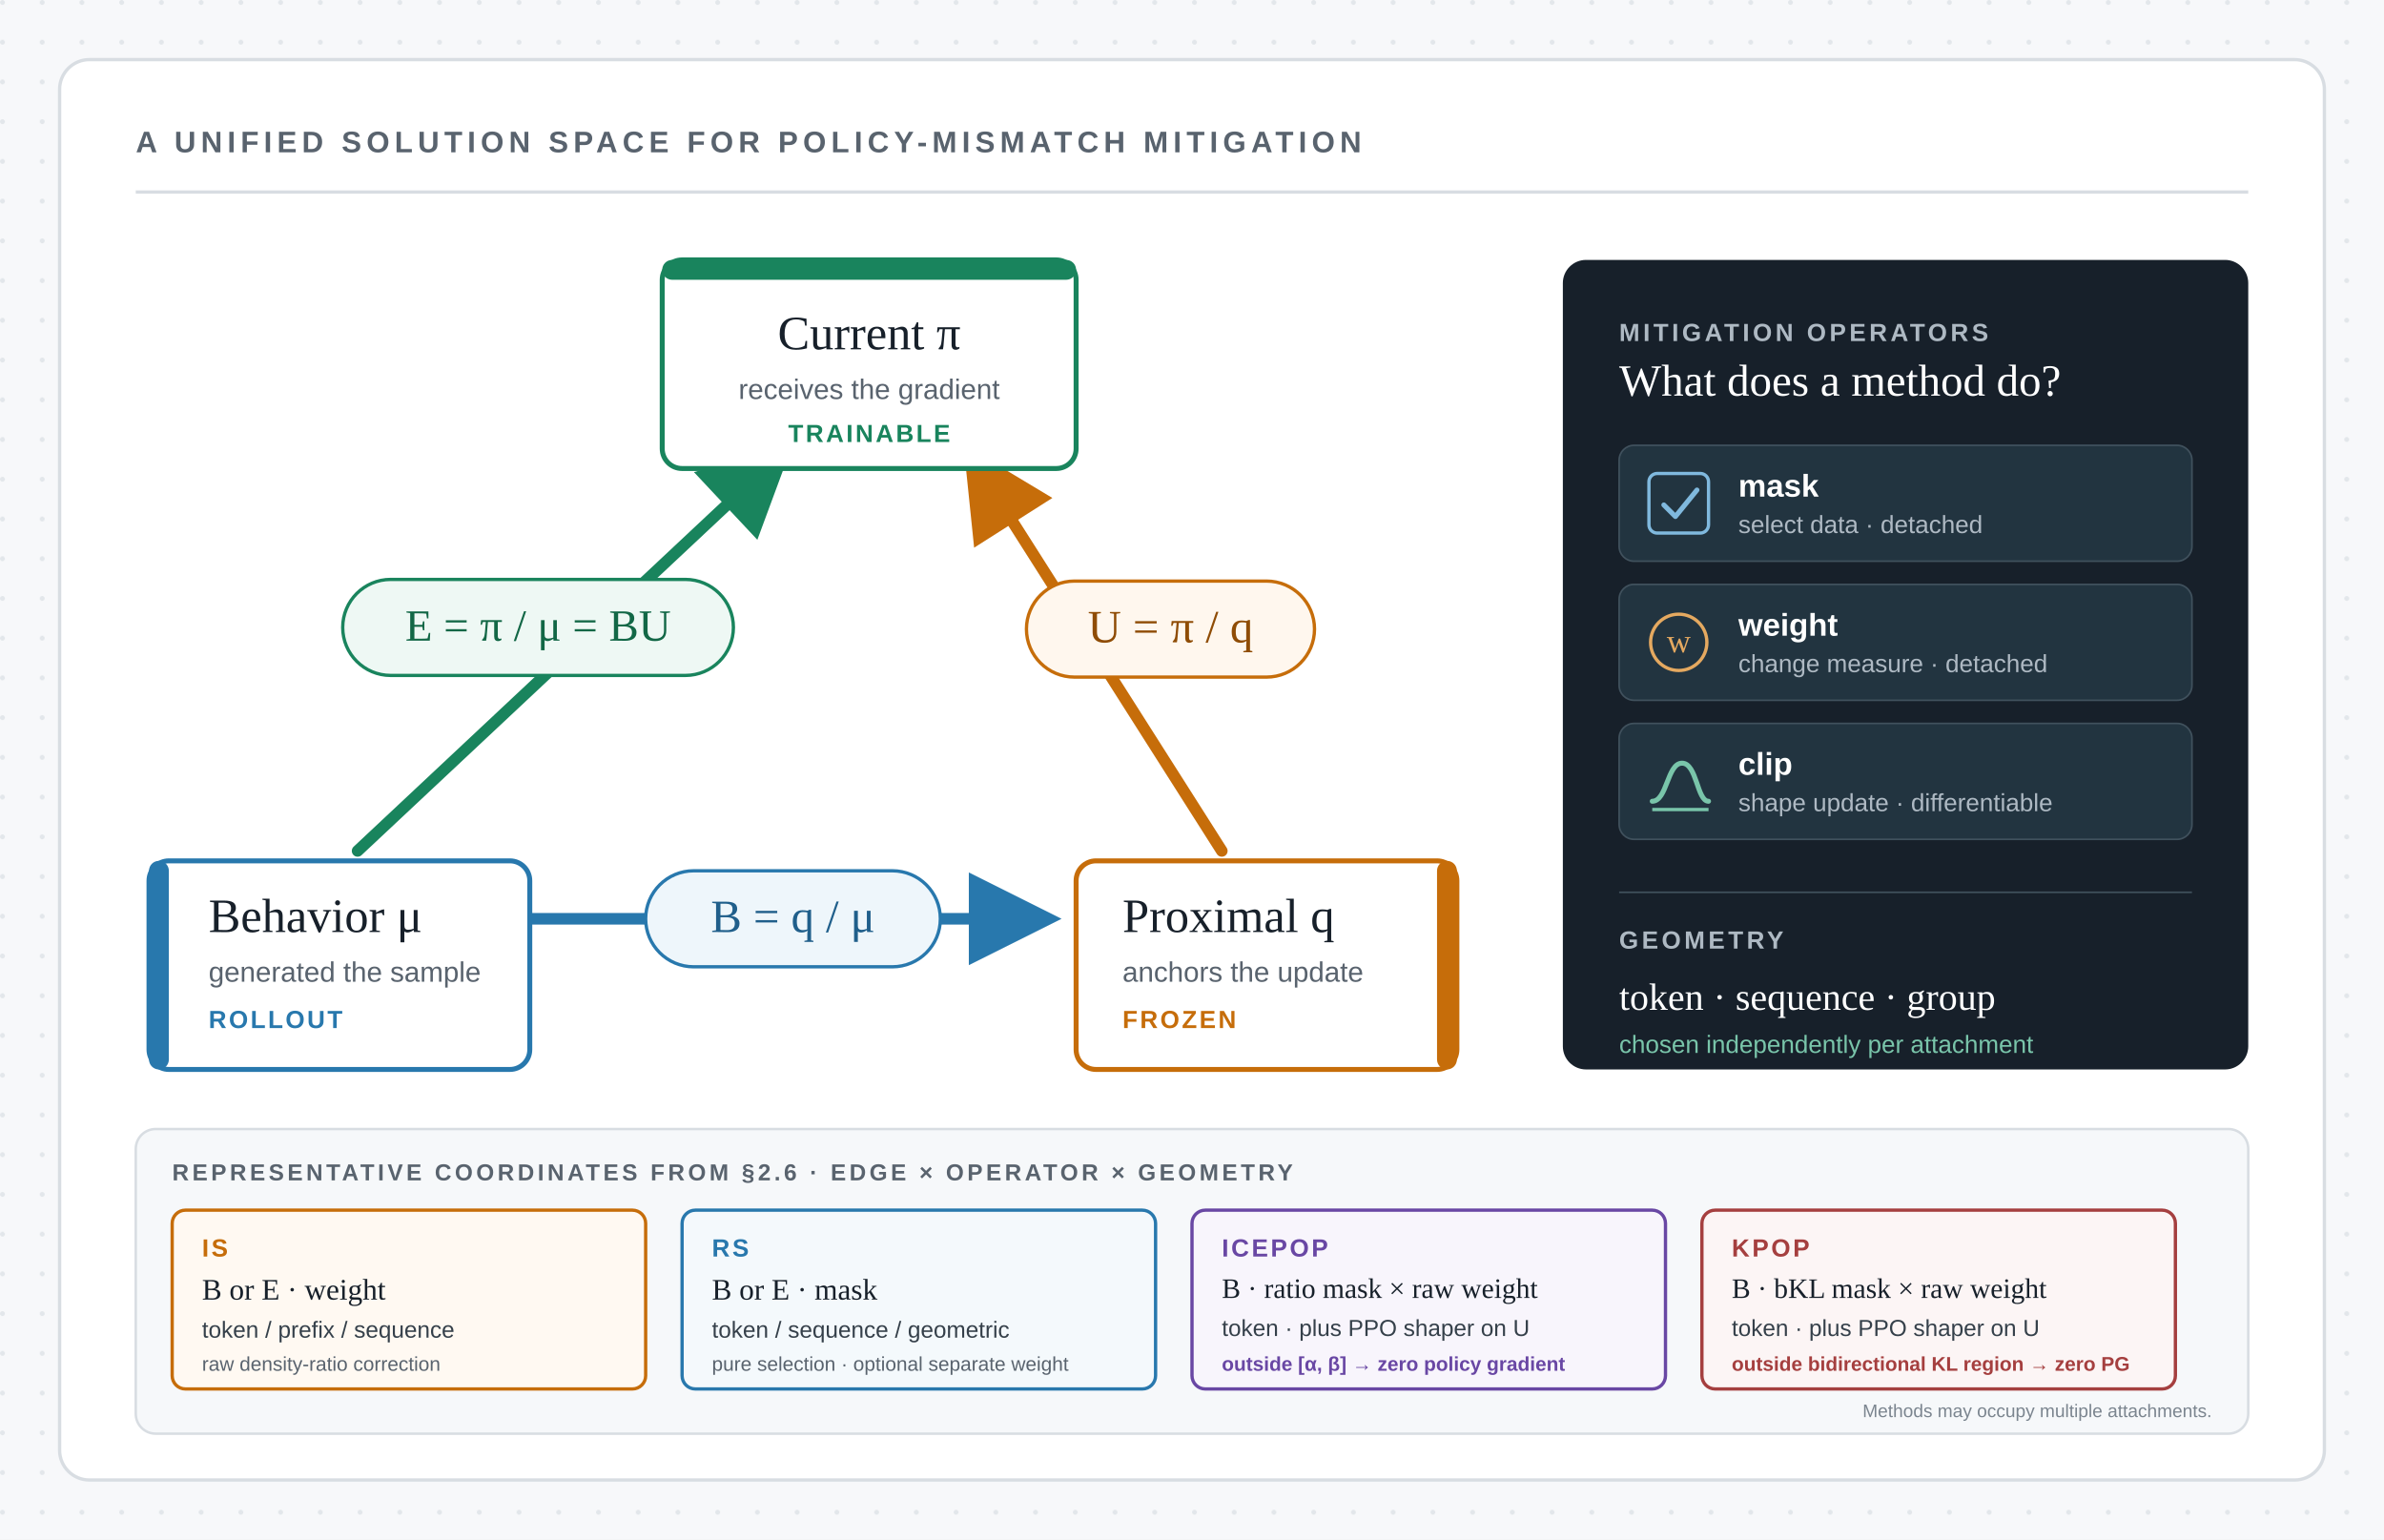
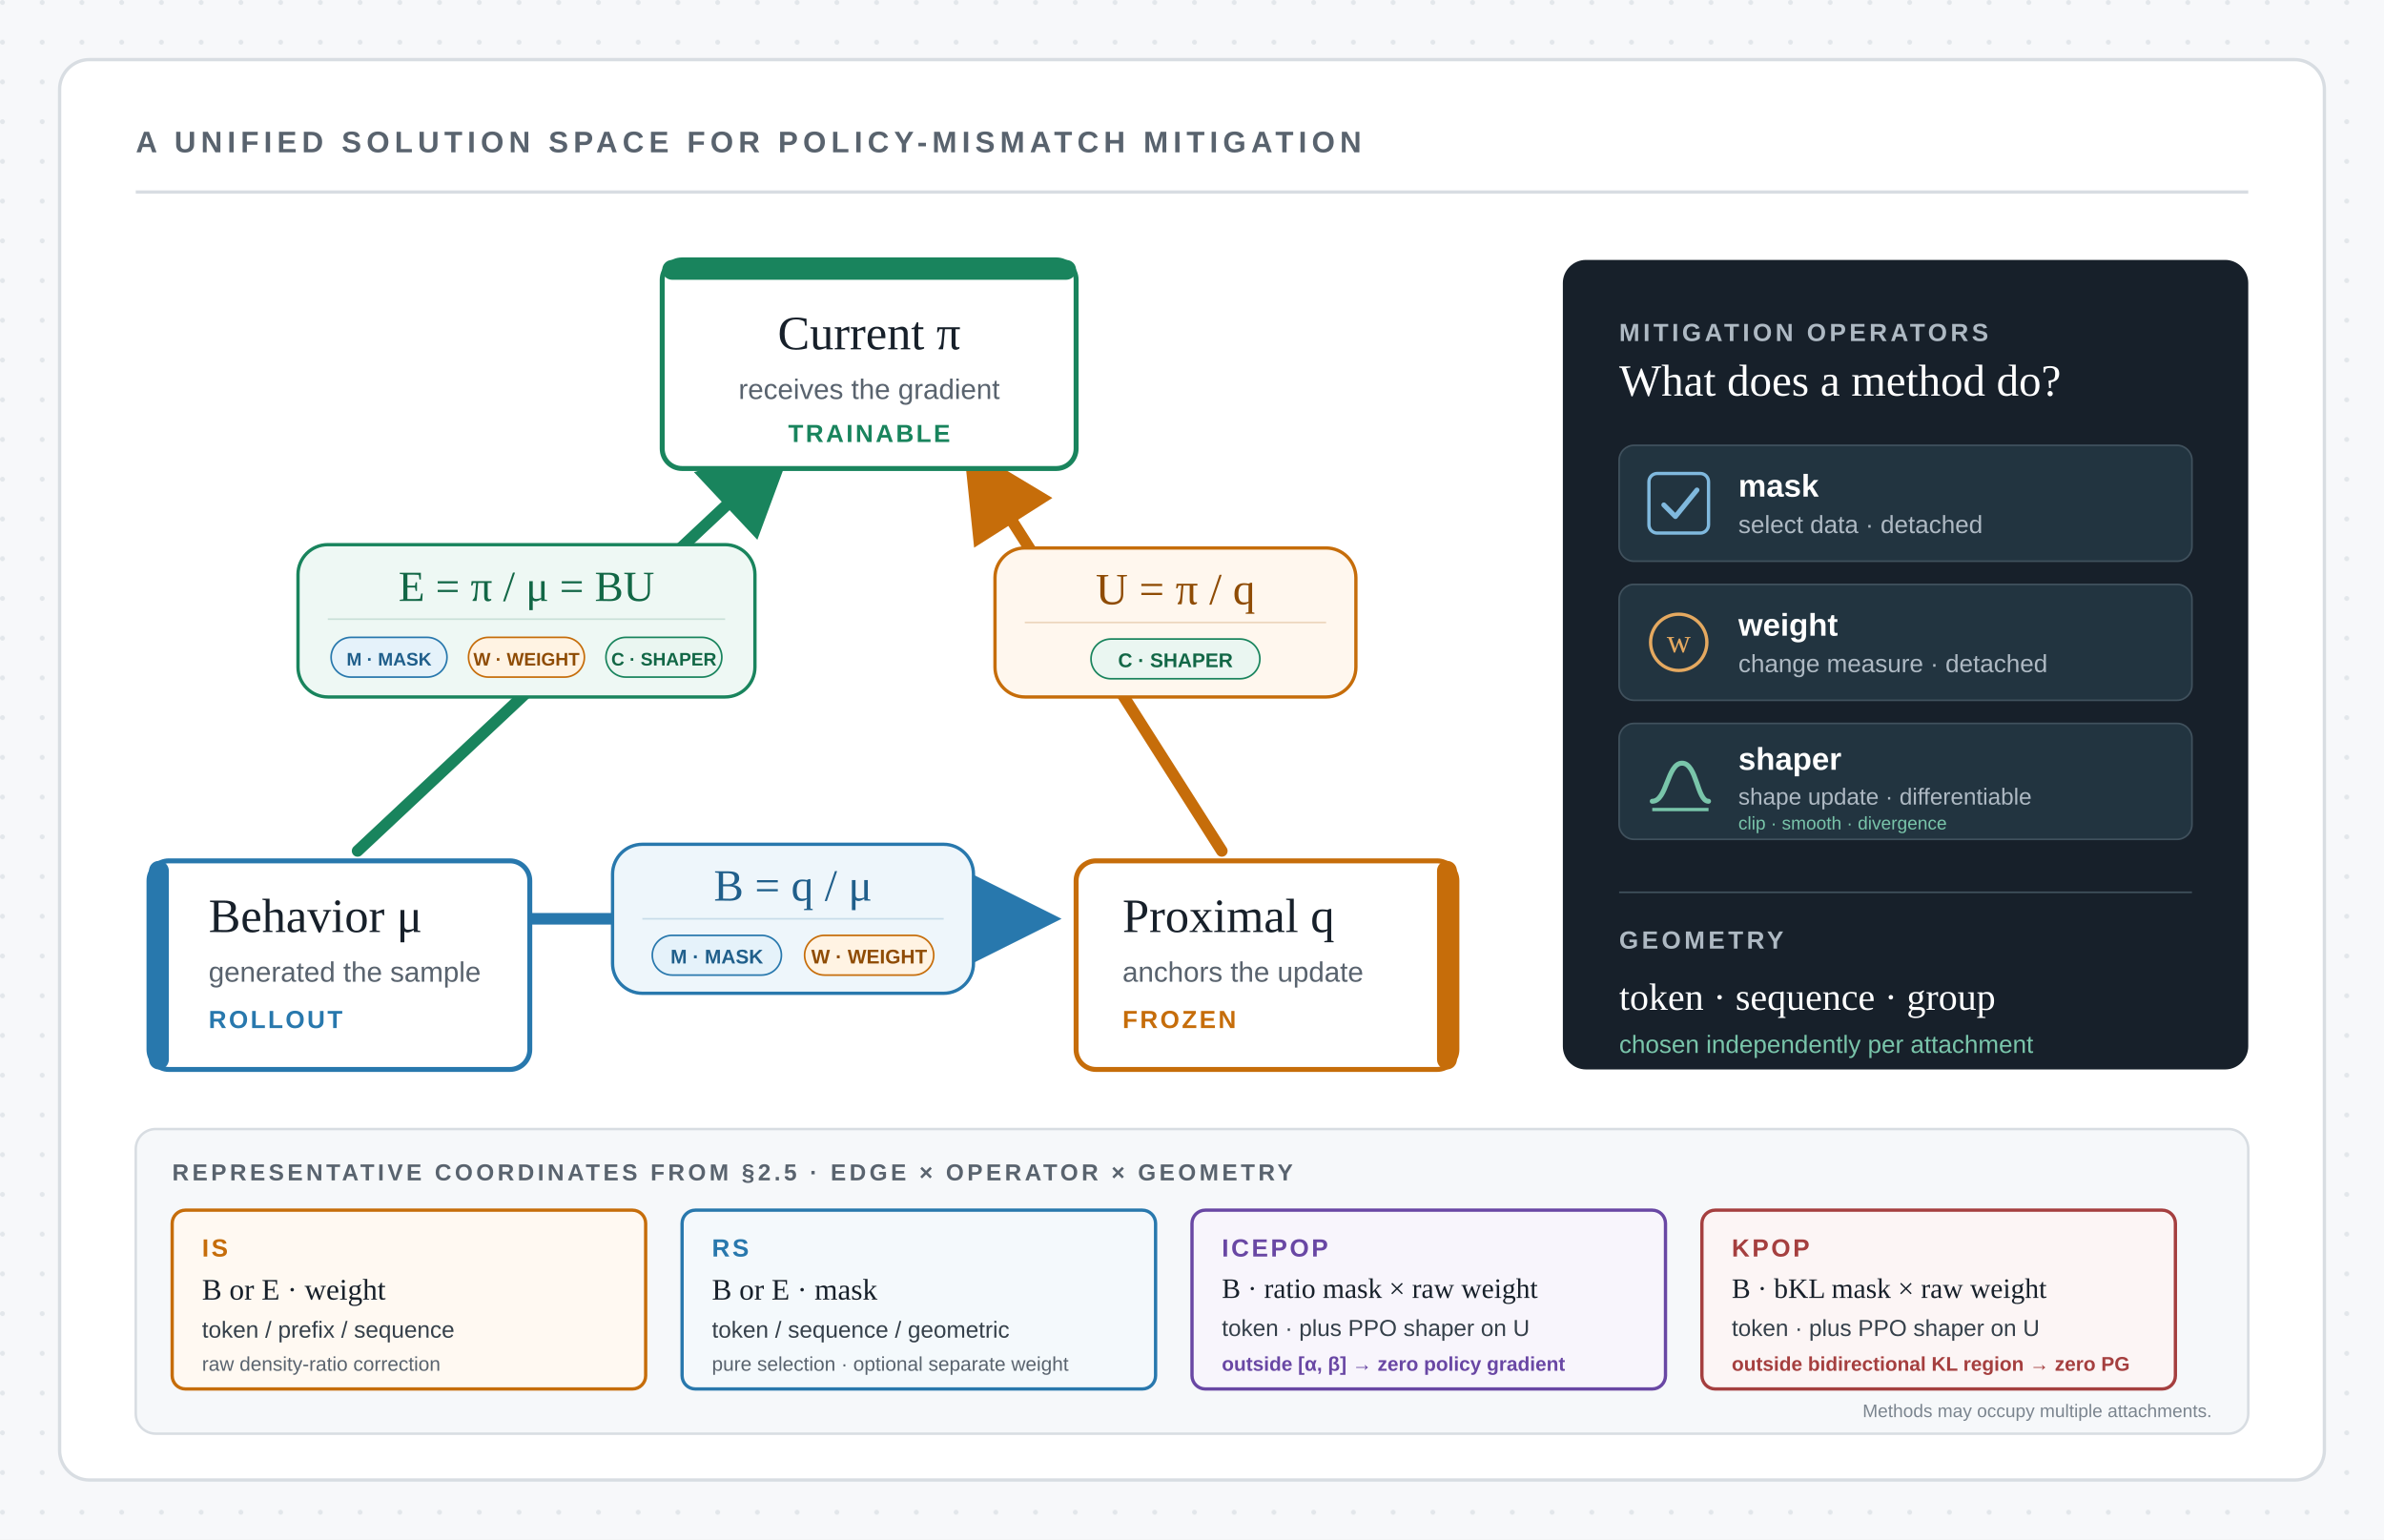
<svg xmlns="http://www.w3.org/2000/svg" viewBox="0 0 1440 930" role="img" aria-labelledby="hero-title hero-desc">
  <defs>
    <pattern id="dot-grid" width="24" height="24" patternUnits="userSpaceOnUse">
      <circle cx="1.5" cy="1.5" r="1.5" fill="#d7dde2" opacity="0.62" />
    </pattern>
    <marker id="arrow-blue" viewBox="0 0 10 10" refX="8" refY="5" markerWidth="8" markerHeight="8" orient="auto-start-reverse">
      <path d="M 0 0 L 10 5 L 0 10 z" fill="#2878ad" />
    </marker>
    <marker id="arrow-orange" viewBox="0 0 10 10" refX="8" refY="5" markerWidth="8" markerHeight="8" orient="auto-start-reverse">
      <path d="M 0 0 L 10 5 L 0 10 z" fill="#c66d0a" />
    </marker>
    <marker id="arrow-green" viewBox="0 0 10 10" refX="8" refY="5" markerWidth="8" markerHeight="8" orient="auto-start-reverse">
      <path d="M 0 0 L 10 5 L 0 10 z" fill="#19845d" />
    </marker>
  </defs>
  <rect width="1440" height="930" fill="#f7f8fa" />
  <rect width="1440" height="930" fill="url(#dot-grid)" />
  <rect x="36" y="36" width="1368" height="858" rx="18" fill="#ffffff" stroke="#d8dde2" stroke-width="2" />
  <g font-family="Arial, Helvetica, sans-serif">
    <text x="82" y="92" fill="#59636e" font-size="18" font-weight="700" letter-spacing="3">A UNIFIED SOLUTION SPACE FOR POLICY-MISMATCH MITIGATION</text>
    <line x1="82" y1="116" x2="1358" y2="116" stroke="#d8dde2" stroke-width="2" />
  </g>
  <g>
    <path d="M252 555 L630 555" fill="none" stroke="#2878ad" stroke-width="7" stroke-linecap="round" marker-end="url(#arrow-blue)" />
    <path d="M738 514 L588 278" fill="none" stroke="#c66d0a" stroke-width="7" stroke-linecap="round" marker-end="url(#arrow-orange)" />
    <path d="M216 514 L471 275" fill="none" stroke="#19845d" stroke-width="7" stroke-linecap="round" marker-end="url(#arrow-green)" />
-     <g transform="translate(390 526)">
-       <rect width="178" height="58" rx="29" fill="#eef6fb" stroke="#2878ad" stroke-width="2" />
-       <text x="89" y="37" text-anchor="middle" fill="#205f8b" font-family="Georgia, 'Times New Roman', serif" font-size="28">B = q / μ</text>
+     <g transform="translate(370 510)">
+       <rect width="218" height="90" rx="18" fill="#eef6fb" stroke="#2878ad" stroke-width="2" />
+       <text x="109" y="34" text-anchor="middle" fill="#205f8b" font-family="Georgia, 'Times New Roman', serif" font-size="27">B = q / μ</text>
+       <line x1="18" y1="45" x2="200" y2="45" stroke="#c7dce9" />
+       <rect x="24" y="55" width="78" height="24" rx="12" fill="#e5f2fa" stroke="#2878ad" />
+       <text x="63" y="72" text-anchor="middle" fill="#205f8b" font-family="Arial, Helvetica, sans-serif" font-size="12" font-weight="700">M · MASK</text>
+       <rect x="116" y="55" width="78" height="24" rx="12" fill="#fff3e3" stroke="#c66d0a" />
+       <text x="155" y="72" text-anchor="middle" fill="#8f4c05" font-family="Arial, Helvetica, sans-serif" font-size="12" font-weight="700">W · WEIGHT</text>
    </g>
-     <g transform="translate(620 351)">
-       <rect width="174" height="58" rx="29" fill="#fff7ee" stroke="#c66d0a" stroke-width="2" />
-       <text x="87" y="37" text-anchor="middle" fill="#8f4c05" font-family="Georgia, 'Times New Roman', serif" font-size="28">U = π / q</text>
+     <g transform="translate(601 331)">
+       <rect width="218" height="90" rx="18" fill="#fff7ee" stroke="#c66d0a" stroke-width="2" />
+       <text x="109" y="34" text-anchor="middle" fill="#8f4c05" font-family="Georgia, 'Times New Roman', serif" font-size="27">U = π / q</text>
+       <line x1="18" y1="45" x2="200" y2="45" stroke="#ecd6bc" />
+       <rect x="58" y="55" width="102" height="24" rx="12" fill="#eaf6f1" stroke="#19845d" />
+       <text x="109" y="72" text-anchor="middle" fill="#126746" font-family="Arial, Helvetica, sans-serif" font-size="12" font-weight="700">C · SHAPER</text>
    </g>
-     <g transform="translate(207 350)">
-       <rect width="236" height="58" rx="29" fill="#eef8f4" stroke="#19845d" stroke-width="2" />
-       <text x="118" y="37" text-anchor="middle" fill="#126746" font-family="Georgia, 'Times New Roman', serif" font-size="27">E = π / μ = BU</text>
+     <g transform="translate(180 329)">
+       <rect width="276" height="92" rx="18" fill="#eef8f4" stroke="#19845d" stroke-width="2" />
+       <text x="138" y="34" text-anchor="middle" fill="#126746" font-family="Georgia, 'Times New Roman', serif" font-size="26">E = π / μ = BU</text>
+       <line x1="18" y1="45" x2="258" y2="45" stroke="#c9e1d8" />
+       <rect x="20" y="56" width="70" height="24" rx="12" fill="#e5f2fa" stroke="#2878ad" />
+       <text x="55" y="73" text-anchor="middle" fill="#205f8b" font-family="Arial, Helvetica, sans-serif" font-size="11" font-weight="700">M · MASK</text>
+       <rect x="103" y="56" width="70" height="24" rx="12" fill="#fff3e3" stroke="#c66d0a" />
+       <text x="138" y="73" text-anchor="middle" fill="#8f4c05" font-family="Arial, Helvetica, sans-serif" font-size="11" font-weight="700">W · WEIGHT</text>
+       <rect x="186" y="56" width="70" height="24" rx="12" fill="#eaf6f1" stroke="#19845d" />
+       <text x="221" y="73" text-anchor="middle" fill="#126746" font-family="Arial, Helvetica, sans-serif" font-size="11" font-weight="700">C · SHAPER</text>
    </g>
    <g transform="translate(90 520)">
      <rect width="230" height="126" rx="12" fill="#ffffff" stroke="#2878ad" stroke-width="3" />
      <rect width="12" height="126" rx="6" fill="#2878ad" />
      <text x="36" y="43" fill="#17202a" font-family="Georgia, 'Times New Roman', serif" font-size="29">Behavior μ</text>
      <text x="36" y="73" fill="#59636e" font-family="Arial, Helvetica, sans-serif" font-size="17">generated the sample</text>
      <text x="36" y="101" fill="#2878ad" font-family="Arial, Helvetica, sans-serif" font-size="15" font-weight="700" letter-spacing="1.4">ROLLOUT</text>
    </g>
    <g transform="translate(650 520)">
      <rect width="230" height="126" rx="12" fill="#ffffff" stroke="#c66d0a" stroke-width="3" />
      <rect x="218" width="12" height="126" rx="6" fill="#c66d0a" />
      <text x="28" y="43" fill="#17202a" font-family="Georgia, 'Times New Roman', serif" font-size="29">Proximal q</text>
      <text x="28" y="73" fill="#59636e" font-family="Arial, Helvetica, sans-serif" font-size="17">anchors the update</text>
      <text x="28" y="101" fill="#c66d0a" font-family="Arial, Helvetica, sans-serif" font-size="15" font-weight="700" letter-spacing="1.4">FROZEN</text>
    </g>
    <g transform="translate(400 157)">
      <rect width="250" height="126" rx="12" fill="#ffffff" stroke="#19845d" stroke-width="3" />
      <rect y="0" width="250" height="12" rx="6" fill="#19845d" />
      <text x="125" y="54" text-anchor="middle" fill="#17202a" font-family="Georgia, 'Times New Roman', serif" font-size="29">Current π</text>
      <text x="125" y="84" text-anchor="middle" fill="#59636e" font-family="Arial, Helvetica, sans-serif" font-size="17">receives the gradient</text>
      <text x="125" y="110" text-anchor="middle" fill="#19845d" font-family="Arial, Helvetica, sans-serif" font-size="15" font-weight="700" letter-spacing="1.4">TRAINABLE</text>
    </g>
  </g>
  <g transform="translate(944 157)">
    <rect width="414" height="489" rx="14" fill="#17202a" />
    <text x="34" y="49" fill="#aeb9c3" font-family="Arial, Helvetica, sans-serif" font-size="15" font-weight="700" letter-spacing="2">MITIGATION OPERATORS</text>
    <text x="34" y="82" fill="#ffffff" font-family="Georgia, 'Times New Roman', serif" font-size="27">What does a method do?</text>
    <g transform="translate(34 112)">
      <rect width="346" height="70" rx="9" fill="#223440" stroke="#40515d" />
      <g transform="translate(18 17)">
        <rect width="36" height="36" rx="5" fill="none" stroke="#80b9de" stroke-width="2" />
        <path d="M9 19 L16 26 L29 10" fill="none" stroke="#80b9de" stroke-width="3" stroke-linecap="round" stroke-linejoin="round" />
      </g>
      <text x="72" y="31" fill="#ffffff" font-family="Arial, Helvetica, sans-serif" font-size="19" font-weight="700">mask</text>
      <text x="72" y="53" fill="#aeb9c3" font-family="Arial, Helvetica, sans-serif" font-size="15">select data · detached</text>
    </g>
    <g transform="translate(34 196)">
      <rect width="346" height="70" rx="9" fill="#223440" stroke="#40515d" />
      <g transform="translate(18 17)">
        <circle cx="18" cy="18" r="17" fill="none" stroke="#e5a960" stroke-width="2" />
        <text x="18" y="24" text-anchor="middle" fill="#e5a960" font-family="Georgia, 'Times New Roman', serif" font-size="20">w</text>
      </g>
      <text x="72" y="31" fill="#ffffff" font-family="Arial, Helvetica, sans-serif" font-size="19" font-weight="700">weight</text>
      <text x="72" y="53" fill="#aeb9c3" font-family="Arial, Helvetica, sans-serif" font-size="15">change measure · detached</text>
    </g>
    <g transform="translate(34 280)">
      <rect width="346" height="70" rx="9" fill="#223440" stroke="#40515d" />
      <g transform="translate(18 17)">
        <path d="M2 30 C11 30 11 7 20 7 C29 7 29 30 36 30" fill="none" stroke="#79c5aa" stroke-width="3" stroke-linecap="round" />
        <line x1="2" y1="35" x2="36" y2="35" stroke="#79c5aa" stroke-width="2" />
      </g>
-       <text x="72" y="31" fill="#ffffff" font-family="Arial, Helvetica, sans-serif" font-size="19" font-weight="700">clip</text>
-       <text x="72" y="53" fill="#aeb9c3" font-family="Arial, Helvetica, sans-serif" font-size="15">shape update · differentiable</text>
+       <text x="72" y="28" fill="#ffffff" font-family="Arial, Helvetica, sans-serif" font-size="19" font-weight="700">shaper</text>
+       <text x="72" y="49" fill="#aeb9c3" font-family="Arial, Helvetica, sans-serif" font-size="14">shape update · differentiable</text>
+       <text x="72" y="64" fill="#79c5aa" font-family="Arial, Helvetica, sans-serif" font-size="11">clip · smooth · divergence</text>
    </g>
    <line x1="34" y1="382" x2="380" y2="382" stroke="#40515d" />
    <text x="34" y="416" fill="#aeb9c3" font-family="Arial, Helvetica, sans-serif" font-size="15" font-weight="700" letter-spacing="2">GEOMETRY</text>
    <text x="34" y="453" fill="#ffffff" font-family="Georgia, 'Times New Roman', serif" font-size="23">token · sequence · group</text>
    <text x="34" y="479" fill="#79c5aa" font-family="Arial, Helvetica, sans-serif" font-size="15">chosen independently per attachment</text>
  </g>
  <g transform="translate(82 682)" font-family="Arial, Helvetica, sans-serif">
    <rect width="1276" height="184" rx="12" fill="#f6f8fa" stroke="#d8dde2" stroke-width="1.5" />
-     <text x="22" y="31" fill="#59636e" font-size="14" font-weight="700" letter-spacing="2">REPRESENTATIVE COORDINATES FROM §2.6 · EDGE × OPERATOR × GEOMETRY</text>
+     <text x="22" y="31" fill="#59636e" font-size="14" font-weight="700" letter-spacing="2">REPRESENTATIVE COORDINATES FROM §2.5 · EDGE × OPERATOR × GEOMETRY</text>
    <g transform="translate(22 49)">
      <rect width="286" height="108" rx="8" fill="#fff9f2" stroke="#c66d0a" stroke-width="2" />
      <text x="18" y="28" fill="#c66d0a" font-size="15" font-weight="700" letter-spacing="1.5">IS</text>
      <text x="18" y="54" fill="#17202a" font-family="Georgia, 'Times New Roman', serif" font-size="18">B or E · weight</text>
      <text x="18" y="77" fill="#35404a" font-size="14">token / prefix / sequence</text>
      <text x="18" y="97" fill="#59636e" font-size="12">raw density-ratio correction</text>
    </g>
    <g transform="translate(330 49)">
      <rect width="286" height="108" rx="8" fill="#f4f9fc" stroke="#2878ad" stroke-width="2" />
      <text x="18" y="28" fill="#2878ad" font-size="15" font-weight="700" letter-spacing="1.5">RS</text>
      <text x="18" y="54" fill="#17202a" font-family="Georgia, 'Times New Roman', serif" font-size="18">B or E · mask</text>
      <text x="18" y="77" fill="#35404a" font-size="14">token / sequence / geometric</text>
      <text x="18" y="97" fill="#59636e" font-size="12">pure selection · optional separate weight</text>
    </g>
    <g transform="translate(638 49)">
      <rect width="286" height="108" rx="8" fill="#f8f5fc" stroke="#6947a4" stroke-width="2" />
      <text x="18" y="28" fill="#6947a4" font-size="15" font-weight="700" letter-spacing="1.5">ICEPOP</text>
      <text x="18" y="53" fill="#17202a" font-family="Georgia, 'Times New Roman', serif" font-size="17">B · ratio mask × raw weight</text>
      <text x="18" y="76" fill="#35404a" font-size="14">token · plus PPO shaper on U</text>
      <text x="18" y="97" fill="#6947a4" font-size="12" font-weight="700">outside [α, β] → zero policy gradient</text>
    </g>
    <g transform="translate(946 49)">
      <rect width="286" height="108" rx="8" fill="#fcf5f5" stroke="#a53f3f" stroke-width="2" />
      <text x="18" y="28" fill="#a53f3f" font-size="15" font-weight="700" letter-spacing="1.5">KPOP</text>
      <text x="18" y="53" fill="#17202a" font-family="Georgia, 'Times New Roman', serif" font-size="17">B · bKL mask × raw weight</text>
      <text x="18" y="76" fill="#35404a" font-size="14">token · plus PPO shaper on U</text>
      <text x="18" y="97" fill="#a53f3f" font-size="12" font-weight="700">outside bidirectional KL region → zero PG</text>
    </g>
    <text x="1254" y="174" text-anchor="end" fill="#7b858f" font-size="11">Methods may occupy multiple attachments.</text>
  </g>
</svg>
